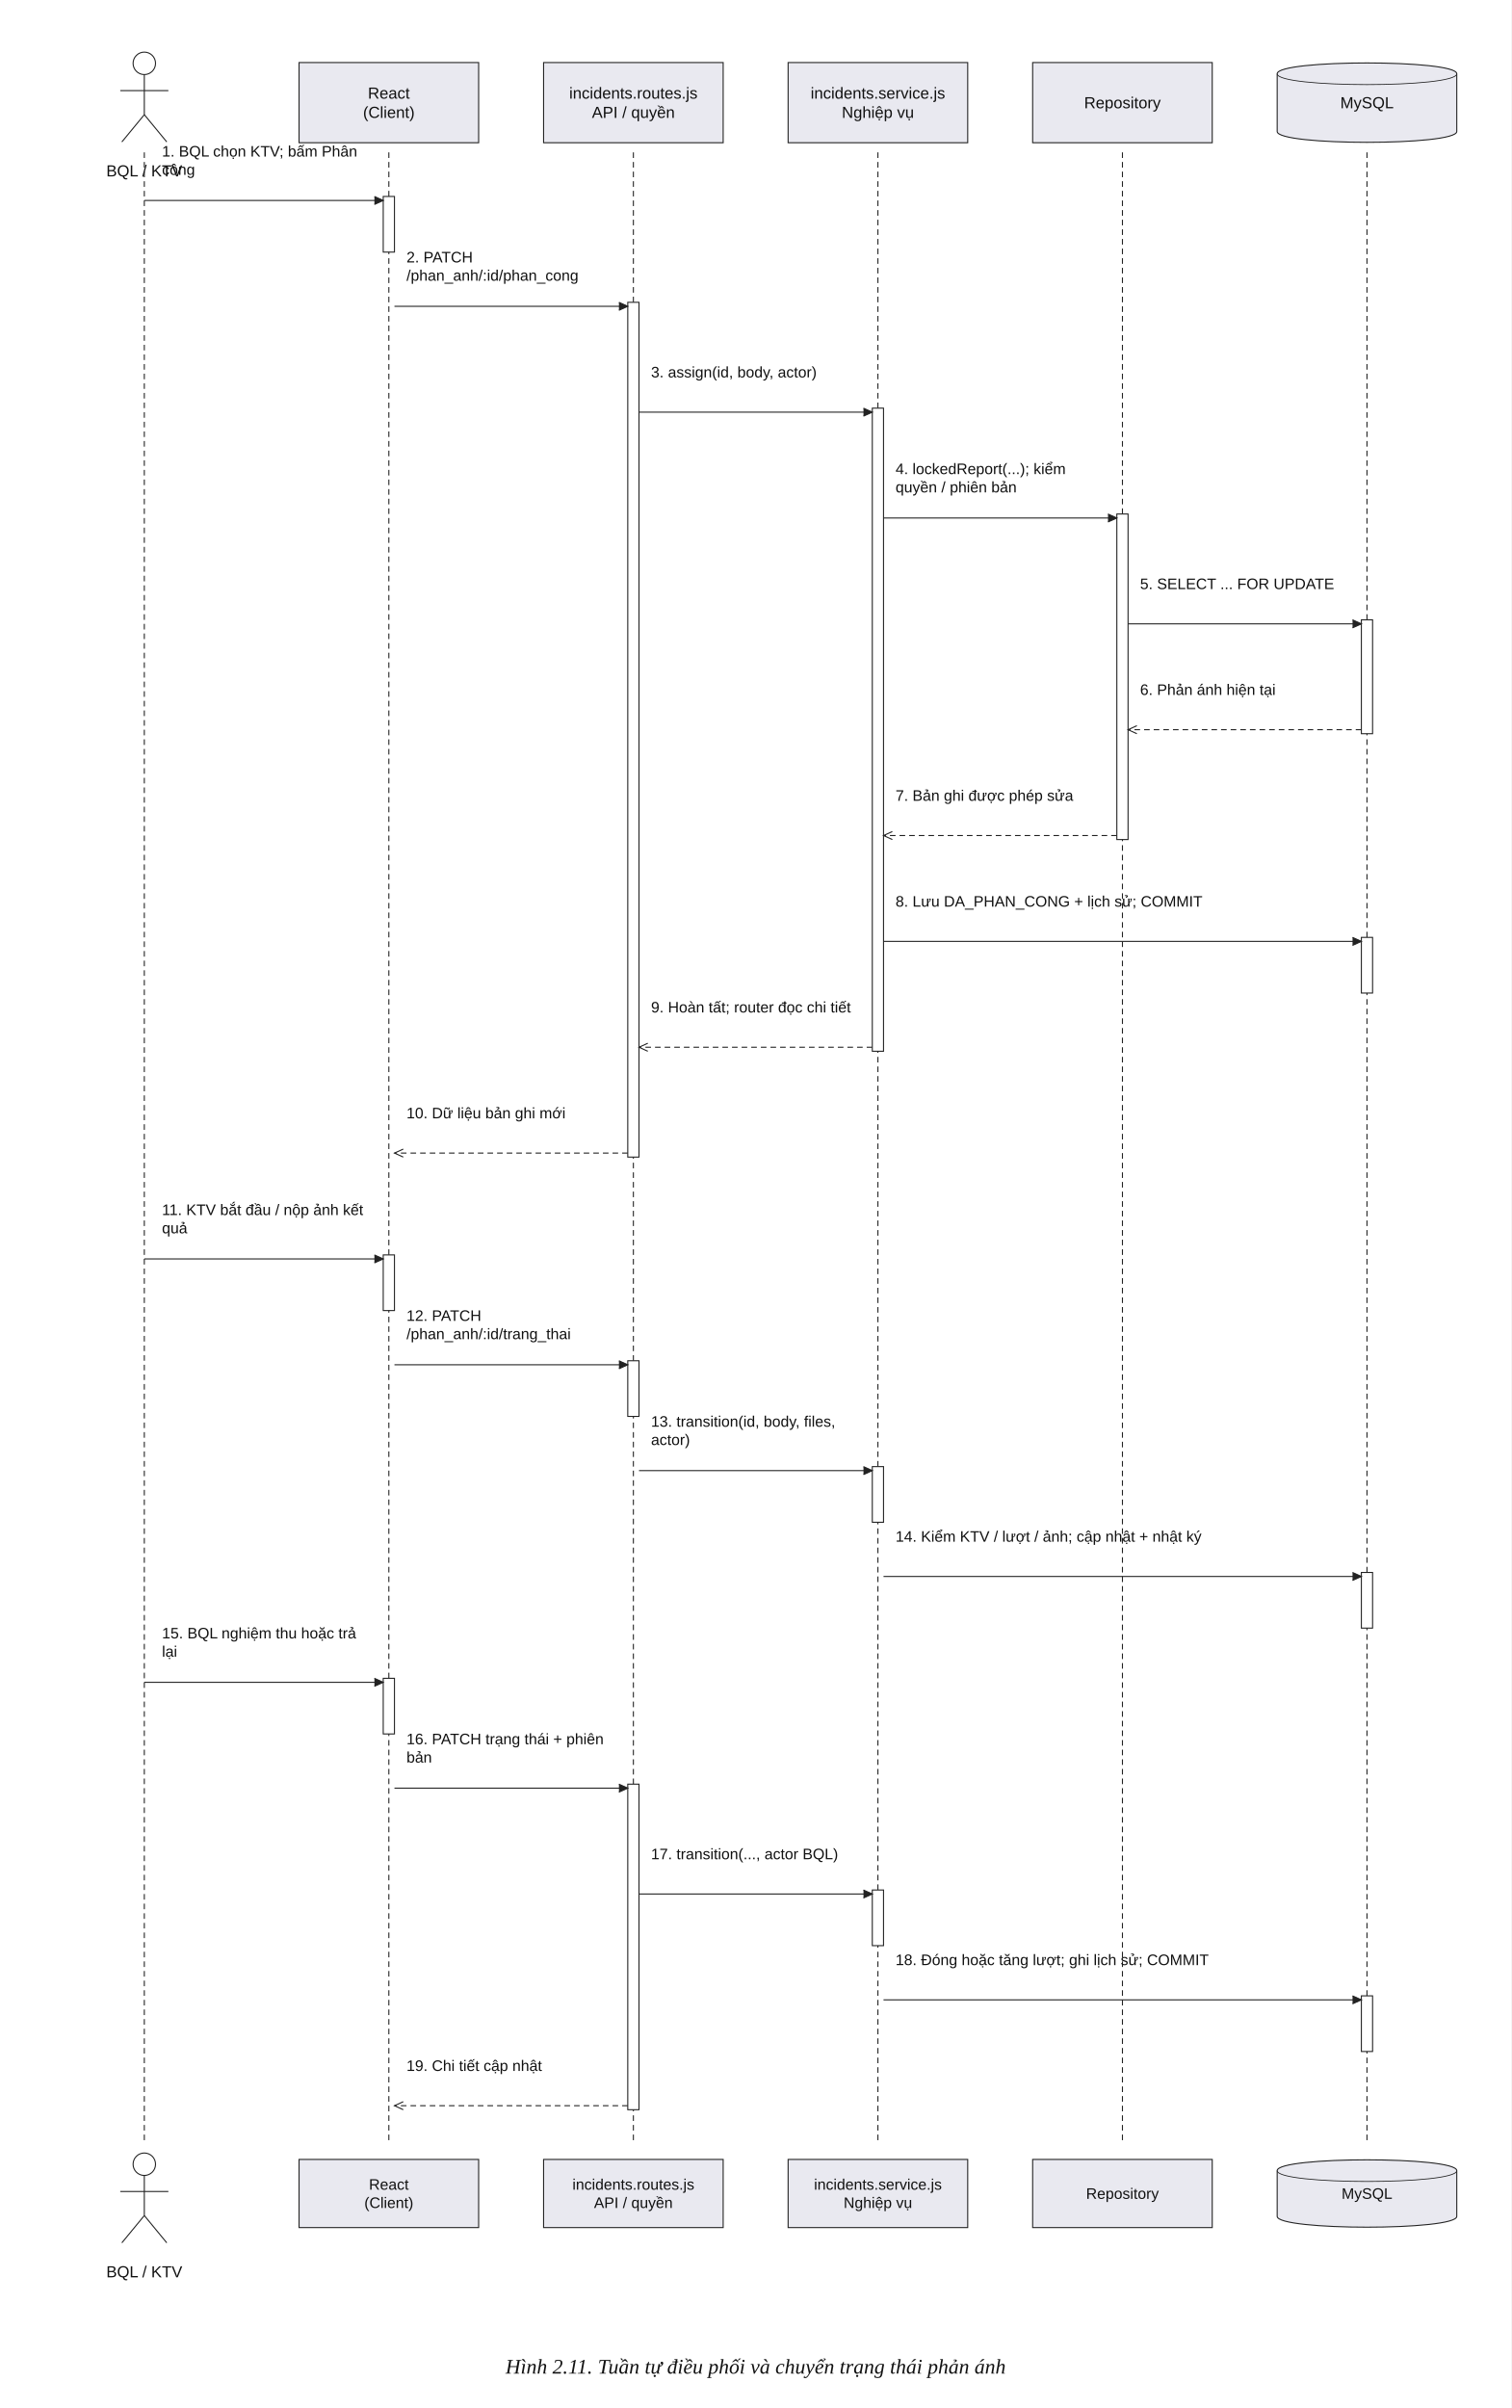
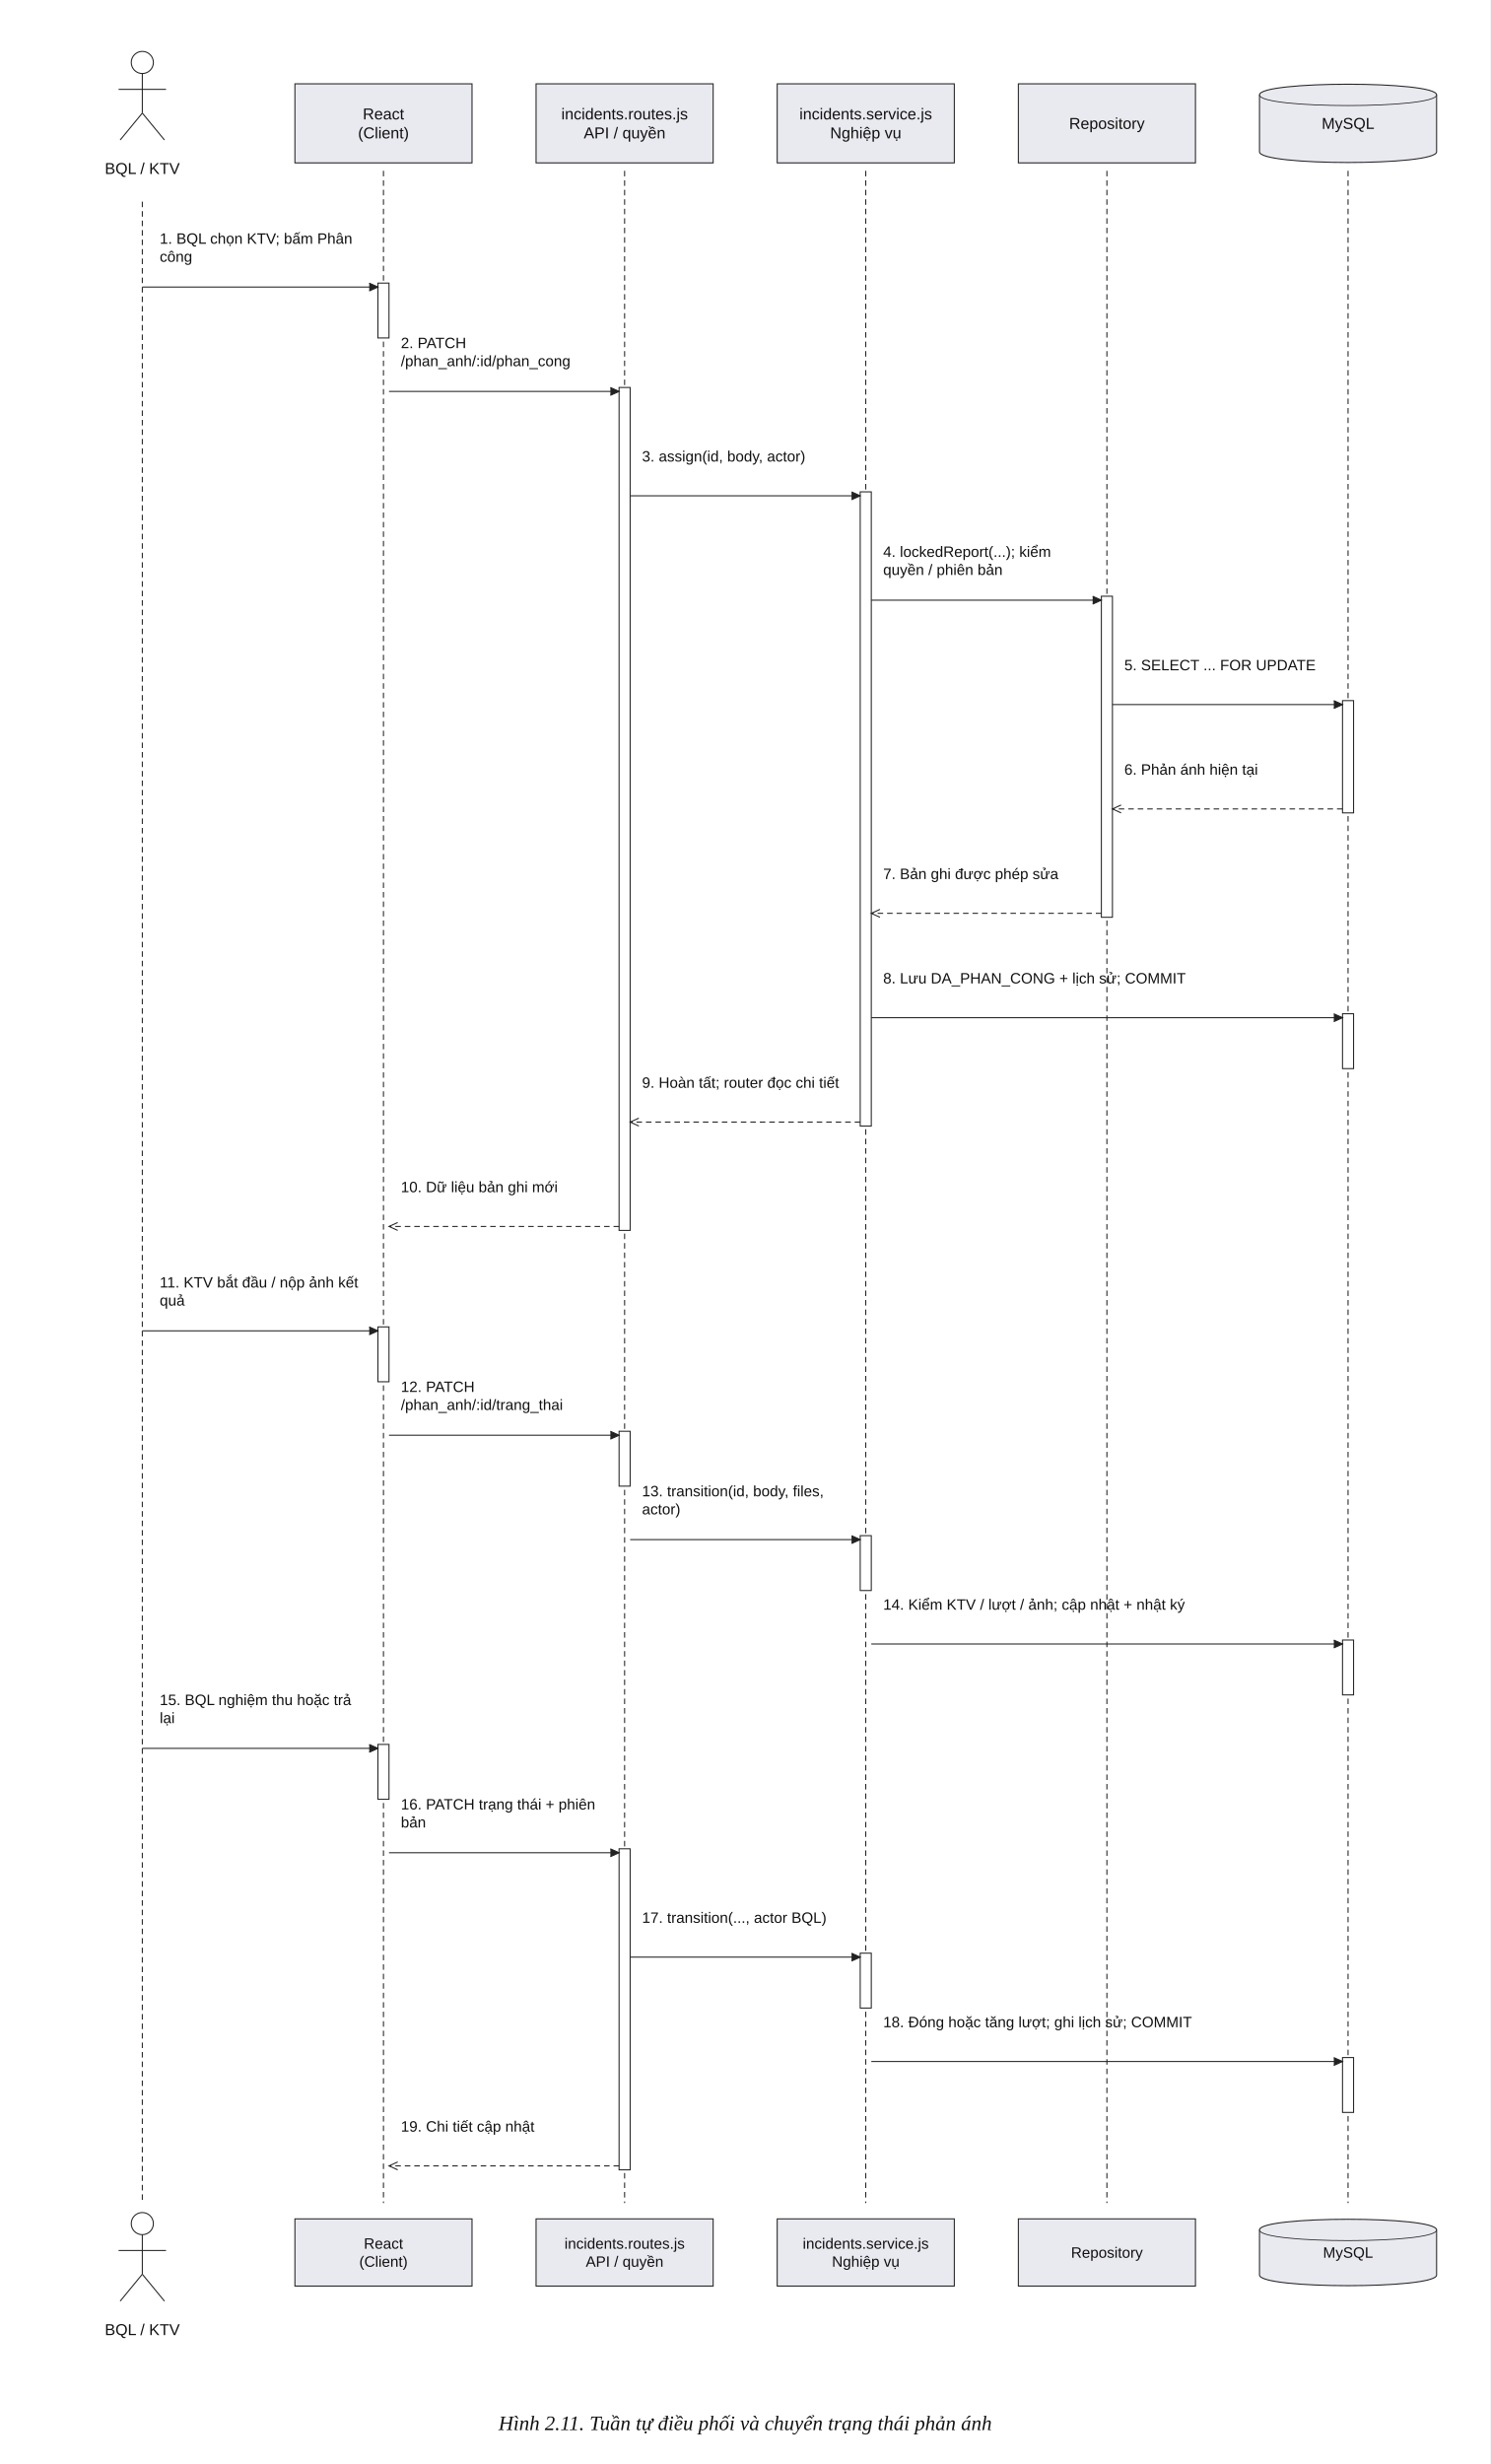
- <svg xmlns="http://www.w3.org/2000/svg" width="1885" height="3003" viewBox="0 0 1885 3003">
+ <svg xmlns="http://www.w3.org/2000/svg" width="1885" height="3116" viewBox="0 0 1885 3116">
  <rect width="100%" height="100%" fill="white" />
  <ellipse cx="180" cy="79" rx="14" ry="14" fill="#ffffff" stroke="#222222" stroke-width="1.3" />
  <polyline points="180,93 180,143" fill="none" stroke="#222222" stroke-width="1.3" />
  <polyline points="150,113 210,113" fill="none" stroke="#222222" stroke-width="1.3" />
  <polyline points="180,143 152,177" fill="none" stroke="#222222" stroke-width="1.3" />
  <polyline points="180,143 208,177" fill="none" stroke="#222222" stroke-width="1.3" />
  <rect x="105" y="181" width="150" height="64" rx="0" fill="none" stroke="none" stroke-width="1.3" />
  <text x="180" y="220" font-family="Arial, sans-serif" font-size="20" fill="#111111" text-anchor="middle">BQL / KTV</text>
-   <polyline points="180,190 180,2673" fill="none" stroke="#222222" stroke-width="1.3" stroke-dasharray="7 5" />
-   <ellipse cx="180" cy="2699" rx="14" ry="14" fill="#ffffff" stroke="#222222" stroke-width="1.3" />
-   <polyline points="180,2713 180,2763" fill="none" stroke="#222222" stroke-width="1.3" />
-   <polyline points="150,2733 210,2733" fill="none" stroke="#222222" stroke-width="1.3" />
-   <polyline points="180,2763 152,2797" fill="none" stroke="#222222" stroke-width="1.3" />
-   <polyline points="180,2763 208,2797" fill="none" stroke="#222222" stroke-width="1.3" />
-   <rect x="105" y="2801" width="150" height="64" rx="0" fill="none" stroke="none" stroke-width="1.3" />
-   <text x="180" y="2840" font-family="Arial, sans-serif" font-size="20" fill="#111111" text-anchor="middle">BQL / KTV</text>
-   <rect x="373" y="78" width="224" height="100" rx="0" fill="#e9e9f0" stroke="#222222" stroke-width="1.3" />
-   <text x="485" y="123" font-family="Arial, sans-serif" font-size="20" fill="#111111" text-anchor="middle">React</text>
-   <text x="485" y="147" font-family="Arial, sans-serif" font-size="20" fill="#111111" text-anchor="middle">(Client)</text>
-   <polyline points="485,190 485,2673" fill="none" stroke="#222222" stroke-width="1.3" stroke-dasharray="7 5" />
-   <rect x="373" y="2693" width="224" height="85" rx="0" fill="#e9e9f0" stroke="#222222" stroke-width="1.3" />
-   <text x="485" y="2730.75" font-family="Arial, sans-serif" font-size="19" fill="#111111" text-anchor="middle">React</text>
-   <text x="485" y="2753.55" font-family="Arial, sans-serif" font-size="19" fill="#111111" text-anchor="middle">(Client)</text>
-   <rect x="678" y="78" width="224" height="100" rx="0" fill="#e9e9f0" stroke="#222222" stroke-width="1.3" />
-   <text x="790" y="123" font-family="Arial, sans-serif" font-size="20" fill="#111111" text-anchor="middle">incidents.routes.js</text>
-   <text x="790" y="147" font-family="Arial, sans-serif" font-size="20" fill="#111111" text-anchor="middle">API / quyền</text>
-   <polyline points="790,190 790,2673" fill="none" stroke="#222222" stroke-width="1.3" stroke-dasharray="7 5" />
-   <rect x="678" y="2693" width="224" height="85" rx="0" fill="#e9e9f0" stroke="#222222" stroke-width="1.3" />
-   <text x="790" y="2730.75" font-family="Arial, sans-serif" font-size="19" fill="#111111" text-anchor="middle">incidents.routes.js</text>
-   <text x="790" y="2753.55" font-family="Arial, sans-serif" font-size="19" fill="#111111" text-anchor="middle">API / quyền</text>
-   <rect x="983" y="78" width="224" height="100" rx="0" fill="#e9e9f0" stroke="#222222" stroke-width="1.3" />
-   <text x="1095" y="123" font-family="Arial, sans-serif" font-size="20" fill="#111111" text-anchor="middle">incidents.service.js</text>
-   <text x="1095" y="147" font-family="Arial, sans-serif" font-size="20" fill="#111111" text-anchor="middle">Nghiệp vụ</text>
-   <polyline points="1095,190 1095,2673" fill="none" stroke="#222222" stroke-width="1.3" stroke-dasharray="7 5" />
-   <rect x="983" y="2693" width="224" height="85" rx="0" fill="#e9e9f0" stroke="#222222" stroke-width="1.3" />
-   <text x="1095" y="2730.75" font-family="Arial, sans-serif" font-size="19" fill="#111111" text-anchor="middle">incidents.service.js</text>
-   <text x="1095" y="2753.55" font-family="Arial, sans-serif" font-size="19" fill="#111111" text-anchor="middle">Nghiệp vụ</text>
-   <rect x="1288" y="78" width="224" height="100" rx="0" fill="#e9e9f0" stroke="#222222" stroke-width="1.3" />
-   <text x="1400" y="135" font-family="Arial, sans-serif" font-size="20" fill="#111111" text-anchor="middle">Repository</text>
-   <polyline points="1400,190 1400,2673" fill="none" stroke="#222222" stroke-width="1.3" stroke-dasharray="7 5" />
-   <rect x="1288" y="2693" width="224" height="85" rx="0" fill="#e9e9f0" stroke="#222222" stroke-width="1.3" />
-   <text x="1400" y="2742.15" font-family="Arial, sans-serif" font-size="19" fill="#111111" text-anchor="middle">Repository</text>
-   <path d="M1593,92 C1593,74 1817,74 1817,92 L1817,164 C1817,182 1593,182 1593,164 Z" fill="#e9e9f0" stroke="#222222" stroke-width="1.3" />
-   <path d="M1593,92 C1593,110 1817,110 1817,92" fill="none" stroke="#222222" />
-   <text x="1705" y="135" font-family="Arial, sans-serif" font-size="20" fill="#111111" text-anchor="middle">MySQL</text>
-   <polyline points="1705,190 1705,2673" fill="none" stroke="#222222" stroke-width="1.3" stroke-dasharray="7 5" />
-   <path d="M1593,2707 C1593,2689 1817,2689 1817,2707 L1817,2764 C1817,2782 1593,2782 1593,2764 Z" fill="#e9e9f0" stroke="#222222" stroke-width="1.3" />
-   <path d="M1593,2707 C1593,2725 1817,2725 1817,2707" fill="none" stroke="#222222" />
-   <text x="1705" y="2742.15" font-family="Arial, sans-serif" font-size="19" fill="#111111" text-anchor="middle">MySQL</text>
-   <rect x="1698" y="773" width="14" height="142" rx="0" fill="#ffffff" stroke="#222222" stroke-width="1.3" />
-   <rect x="1393" y="641" width="14" height="406" rx="0" fill="#ffffff" stroke="#222222" stroke-width="1.3" />
-   <rect x="1088" y="509" width="14" height="802" rx="0" fill="#ffffff" stroke="#222222" stroke-width="1.3" />
-   <rect x="783" y="377" width="14" height="1066" rx="0" fill="#ffffff" stroke="#222222" stroke-width="1.3" />
-   <rect x="783" y="2225" width="14" height="406" rx="0" fill="#ffffff" stroke="#222222" stroke-width="1.3" />
-   <rect x="478" y="245" width="14" height="69.4" rx="0" fill="#ffffff" stroke="#222222" stroke-width="1.3" />
-   <rect x="478" y="1565" width="14" height="69.4" rx="0" fill="#ffffff" stroke="#222222" stroke-width="1.3" />
-   <rect x="478" y="2093" width="14" height="69.4" rx="0" fill="#ffffff" stroke="#222222" stroke-width="1.3" />
-   <rect x="783" y="1697" width="14" height="69.4" rx="0" fill="#ffffff" stroke="#222222" stroke-width="1.3" />
-   <rect x="1088" y="1829" width="14" height="69.4" rx="0" fill="#ffffff" stroke="#222222" stroke-width="1.3" />
-   <rect x="1088" y="2357" width="14" height="69.4" rx="0" fill="#ffffff" stroke="#222222" stroke-width="1.3" />
-   <rect x="1698" y="1169" width="14" height="69.4" rx="0" fill="#ffffff" stroke="#222222" stroke-width="1.3" />
-   <rect x="1698" y="1961" width="14" height="69.4" rx="0" fill="#ffffff" stroke="#222222" stroke-width="1.3" />
-   <rect x="1698" y="2489" width="14" height="69.4" rx="0" fill="#ffffff" stroke="#222222" stroke-width="1.3" />
-   <polyline points="180,250 478,250" fill="none" stroke="#222222" stroke-width="1.3" />
-   <polyline points="467,255 478,250 467,245" fill="#222222" stroke="#222222" stroke-width="1.3" />
-   <rect x="194" y="156" width="277" height="88" rx="0" fill="none" stroke="none" stroke-width="1.3" />
-   <text x="202" y="195.25" font-family="Arial, sans-serif" font-size="19" fill="#111111" text-anchor="start">1. BQL chọn KTV; bấm Phân</text>
-   <text x="202" y="218.05" font-family="Arial, sans-serif" font-size="19" fill="#111111" text-anchor="start">công</text>
-   <polyline points="492,382 783,382" fill="none" stroke="#222222" stroke-width="1.3" />
-   <polyline points="772,387 783,382 772,377" fill="#222222" stroke="#222222" stroke-width="1.3" />
-   <rect x="499" y="288" width="277" height="88" rx="0" fill="none" stroke="none" stroke-width="1.3" />
-   <text x="507" y="327.25" font-family="Arial, sans-serif" font-size="19" fill="#111111" text-anchor="start">2. PATCH</text>
-   <text x="507" y="350.05" font-family="Arial, sans-serif" font-size="19" fill="#111111" text-anchor="start">/phan_anh/:id/phan_cong</text>
-   <polyline points="797,514 1088,514" fill="none" stroke="#222222" stroke-width="1.3" />
-   <polyline points="1077,519 1088,514 1077,509" fill="#222222" stroke="#222222" stroke-width="1.3" />
-   <rect x="804" y="420" width="277" height="88" rx="0" fill="none" stroke="none" stroke-width="1.3" />
-   <text x="812" y="470.65" font-family="Arial, sans-serif" font-size="19" fill="#111111" text-anchor="start">3. assign(id, body, actor)</text>
-   <polyline points="1102,646 1393,646" fill="none" stroke="#222222" stroke-width="1.3" />
-   <polyline points="1382,651 1393,646 1382,641" fill="#222222" stroke="#222222" stroke-width="1.3" />
-   <rect x="1109" y="552" width="277" height="88" rx="0" fill="none" stroke="none" stroke-width="1.3" />
-   <text x="1117" y="591.25" font-family="Arial, sans-serif" font-size="19" fill="#111111" text-anchor="start">4. lockedReport(...); kiểm</text>
-   <text x="1117" y="614.05" font-family="Arial, sans-serif" font-size="19" fill="#111111" text-anchor="start">quyền / phiên bản</text>
-   <polyline points="1407,778 1698,778" fill="none" stroke="#222222" stroke-width="1.3" />
-   <polyline points="1687,783 1698,778 1687,773" fill="#222222" stroke="#222222" stroke-width="1.3" />
-   <rect x="1414" y="684" width="277" height="88" rx="0" fill="none" stroke="none" stroke-width="1.3" />
-   <text x="1422" y="734.65" font-family="Arial, sans-serif" font-size="19" fill="#111111" text-anchor="start">5. SELECT ... FOR UPDATE</text>
-   <polyline points="1698,910 1407,910" fill="none" stroke="#222222" stroke-width="1.3" stroke-dasharray="7 5" />
-   <polyline points="1418,905 1407,910 1418,915" fill="none" stroke="#222222" stroke-width="1.3" />
-   <rect x="1414" y="816" width="277" height="88" rx="0" fill="none" stroke="none" stroke-width="1.3" />
-   <text x="1422" y="866.65" font-family="Arial, sans-serif" font-size="19" fill="#111111" text-anchor="start">6. Phản ánh hiện tại</text>
-   <polyline points="1393,1042 1102,1042" fill="none" stroke="#222222" stroke-width="1.3" stroke-dasharray="7 5" />
-   <polyline points="1113,1037 1102,1042 1113,1047" fill="none" stroke="#222222" stroke-width="1.3" />
-   <rect x="1109" y="948" width="277" height="88" rx="0" fill="none" stroke="none" stroke-width="1.3" />
-   <text x="1117" y="998.65" font-family="Arial, sans-serif" font-size="19" fill="#111111" text-anchor="start">7. Bản ghi được phép sửa</text>
-   <polyline points="1102,1174 1698,1174" fill="none" stroke="#222222" stroke-width="1.3" />
-   <polyline points="1687,1179 1698,1174 1687,1169" fill="#222222" stroke="#222222" stroke-width="1.3" />
-   <rect x="1109" y="1080" width="582" height="88" rx="0" fill="none" stroke="none" stroke-width="1.3" />
-   <text x="1117" y="1130.65" font-family="Arial, sans-serif" font-size="19" fill="#111111" text-anchor="start">8. Lưu DA_PHAN_CONG + lịch sử; COMMIT</text>
-   <polyline points="1088,1306 797,1306" fill="none" stroke="#222222" stroke-width="1.3" stroke-dasharray="7 5" />
-   <polyline points="808,1301 797,1306 808,1311" fill="none" stroke="#222222" stroke-width="1.3" />
-   <rect x="804" y="1212" width="277" height="88" rx="0" fill="none" stroke="none" stroke-width="1.3" />
-   <text x="812" y="1262.65" font-family="Arial, sans-serif" font-size="19" fill="#111111" text-anchor="start">9. Hoàn tất; router đọc chi tiết</text>
-   <polyline points="783,1438 492,1438" fill="none" stroke="#222222" stroke-width="1.3" stroke-dasharray="7 5" />
-   <polyline points="503,1433 492,1438 503,1443" fill="none" stroke="#222222" stroke-width="1.3" />
-   <rect x="499" y="1344" width="277" height="88" rx="0" fill="none" stroke="none" stroke-width="1.3" />
-   <text x="507" y="1394.65" font-family="Arial, sans-serif" font-size="19" fill="#111111" text-anchor="start">10. Dữ liệu bản ghi mới</text>
-   <polyline points="180,1570 478,1570" fill="none" stroke="#222222" stroke-width="1.3" />
-   <polyline points="467,1575 478,1570 467,1565" fill="#222222" stroke="#222222" stroke-width="1.3" />
-   <rect x="194" y="1476" width="277" height="88" rx="0" fill="none" stroke="none" stroke-width="1.3" />
-   <text x="202" y="1515.25" font-family="Arial, sans-serif" font-size="19" fill="#111111" text-anchor="start">11. KTV bắt đầu / nộp ảnh kết</text>
-   <text x="202" y="1538.05" font-family="Arial, sans-serif" font-size="19" fill="#111111" text-anchor="start">quả</text>
-   <polyline points="492,1702 783,1702" fill="none" stroke="#222222" stroke-width="1.3" />
-   <polyline points="772,1707 783,1702 772,1697" fill="#222222" stroke="#222222" stroke-width="1.3" />
-   <rect x="499" y="1608" width="277" height="88" rx="0" fill="none" stroke="none" stroke-width="1.3" />
-   <text x="507" y="1647.25" font-family="Arial, sans-serif" font-size="19" fill="#111111" text-anchor="start">12. PATCH</text>
-   <text x="507" y="1670.05" font-family="Arial, sans-serif" font-size="19" fill="#111111" text-anchor="start">/phan_anh/:id/trang_thai</text>
-   <polyline points="797,1834 1088,1834" fill="none" stroke="#222222" stroke-width="1.3" />
-   <polyline points="1077,1839 1088,1834 1077,1829" fill="#222222" stroke="#222222" stroke-width="1.3" />
-   <rect x="804" y="1740" width="277" height="88" rx="0" fill="none" stroke="none" stroke-width="1.3" />
-   <text x="812" y="1779.25" font-family="Arial, sans-serif" font-size="19" fill="#111111" text-anchor="start">13. transition(id, body, files,</text>
-   <text x="812" y="1802.05" font-family="Arial, sans-serif" font-size="19" fill="#111111" text-anchor="start">actor)</text>
-   <polyline points="1102,1966 1698,1966" fill="none" stroke="#222222" stroke-width="1.3" />
-   <polyline points="1687,1971 1698,1966 1687,1961" fill="#222222" stroke="#222222" stroke-width="1.3" />
-   <rect x="1109" y="1872" width="582" height="88" rx="0" fill="none" stroke="none" stroke-width="1.3" />
-   <text x="1117" y="1922.65" font-family="Arial, sans-serif" font-size="19" fill="#111111" text-anchor="start">14. Kiểm KTV / lượt / ảnh; cập nhật + nhật ký</text>
-   <polyline points="180,2098 478,2098" fill="none" stroke="#222222" stroke-width="1.3" />
-   <polyline points="467,2103 478,2098 467,2093" fill="#222222" stroke="#222222" stroke-width="1.3" />
-   <rect x="194" y="2004" width="277" height="88" rx="0" fill="none" stroke="none" stroke-width="1.3" />
-   <text x="202" y="2043.25" font-family="Arial, sans-serif" font-size="19" fill="#111111" text-anchor="start">15. BQL nghiệm thu hoặc trả</text>
-   <text x="202" y="2066.05" font-family="Arial, sans-serif" font-size="19" fill="#111111" text-anchor="start">lại</text>
-   <polyline points="492,2230 783,2230" fill="none" stroke="#222222" stroke-width="1.3" />
-   <polyline points="772,2235 783,2230 772,2225" fill="#222222" stroke="#222222" stroke-width="1.3" />
-   <rect x="499" y="2136" width="277" height="88" rx="0" fill="none" stroke="none" stroke-width="1.3" />
-   <text x="507" y="2175.25" font-family="Arial, sans-serif" font-size="19" fill="#111111" text-anchor="start">16. PATCH trạng thái + phiên</text>
-   <text x="507" y="2198.05" font-family="Arial, sans-serif" font-size="19" fill="#111111" text-anchor="start">bản</text>
-   <polyline points="797,2362 1088,2362" fill="none" stroke="#222222" stroke-width="1.3" />
-   <polyline points="1077,2367 1088,2362 1077,2357" fill="#222222" stroke="#222222" stroke-width="1.3" />
-   <rect x="804" y="2268" width="277" height="88" rx="0" fill="none" stroke="none" stroke-width="1.3" />
-   <text x="812" y="2318.65" font-family="Arial, sans-serif" font-size="19" fill="#111111" text-anchor="start">17. transition(..., actor BQL)</text>
-   <polyline points="1102,2494 1698,2494" fill="none" stroke="#222222" stroke-width="1.3" />
-   <polyline points="1687,2499 1698,2494 1687,2489" fill="#222222" stroke="#222222" stroke-width="1.3" />
-   <rect x="1109" y="2400" width="582" height="88" rx="0" fill="none" stroke="none" stroke-width="1.3" />
-   <text x="1117" y="2450.65" font-family="Arial, sans-serif" font-size="19" fill="#111111" text-anchor="start">18. Đóng hoặc tăng lượt; ghi lịch sử; COMMIT</text>
-   <polyline points="783,2626 492,2626" fill="none" stroke="#222222" stroke-width="1.3" stroke-dasharray="7 5" />
-   <polyline points="503,2621 492,2626 503,2631" fill="none" stroke="#222222" stroke-width="1.3" />
-   <rect x="499" y="2532" width="277" height="88" rx="0" fill="none" stroke="none" stroke-width="1.3" />
-   <text x="507" y="2582.65" font-family="Arial, sans-serif" font-size="19" fill="#111111" text-anchor="start">19. Chi tiết cập nhật</text>
-   <rect x="25" y="2926" width="1835" height="50" rx="0" fill="none" stroke="none" stroke-width="1.3" />
-   <text x="942.5" y="2960.1" font-family="Times New Roman, serif" font-size="26" fill="#111111" text-anchor="middle" font-style="italic">Hình 2.11. Tuần tự điều phối và chuyển trạng thái phản ánh</text>
+   <polyline points="180,255 180,2786" fill="none" stroke="#222222" stroke-width="1.3" stroke-dasharray="7 5" />
+   <ellipse cx="180" cy="2812" rx="14" ry="14" fill="#ffffff" stroke="#222222" stroke-width="1.3" />
+   <polyline points="180,2826 180,2876" fill="none" stroke="#222222" stroke-width="1.3" />
+   <polyline points="150,2846 210,2846" fill="none" stroke="#222222" stroke-width="1.3" />
+   <polyline points="180,2876 152,2910" fill="none" stroke="#222222" stroke-width="1.3" />
+   <polyline points="180,2876 208,2910" fill="none" stroke="#222222" stroke-width="1.3" />
+   <rect x="105" y="2914" width="150" height="64" rx="0" fill="none" stroke="none" stroke-width="1.3" />
+   <text x="180" y="2953" font-family="Arial, sans-serif" font-size="20" fill="#111111" text-anchor="middle">BQL / KTV</text>
+   <rect x="373" y="106" width="224" height="100" rx="0" fill="#e9e9f0" stroke="#222222" stroke-width="1.3" />
+   <text x="485" y="151" font-family="Arial, sans-serif" font-size="20" fill="#111111" text-anchor="middle">React</text>
+   <text x="485" y="175" font-family="Arial, sans-serif" font-size="20" fill="#111111" text-anchor="middle">(Client)</text>
+   <polyline points="485,216 485,2786" fill="none" stroke="#222222" stroke-width="1.3" stroke-dasharray="7 5" />
+   <rect x="373" y="2806" width="224" height="85" rx="0" fill="#e9e9f0" stroke="#222222" stroke-width="1.3" />
+   <text x="485" y="2843.75" font-family="Arial, sans-serif" font-size="19" fill="#111111" text-anchor="middle">React</text>
+   <text x="485" y="2866.55" font-family="Arial, sans-serif" font-size="19" fill="#111111" text-anchor="middle">(Client)</text>
+   <rect x="678" y="106" width="224" height="100" rx="0" fill="#e9e9f0" stroke="#222222" stroke-width="1.3" />
+   <text x="790" y="151" font-family="Arial, sans-serif" font-size="20" fill="#111111" text-anchor="middle">incidents.routes.js</text>
+   <text x="790" y="175" font-family="Arial, sans-serif" font-size="20" fill="#111111" text-anchor="middle">API / quyền</text>
+   <polyline points="790,216 790,2786" fill="none" stroke="#222222" stroke-width="1.3" stroke-dasharray="7 5" />
+   <rect x="678" y="2806" width="224" height="85" rx="0" fill="#e9e9f0" stroke="#222222" stroke-width="1.3" />
+   <text x="790" y="2843.75" font-family="Arial, sans-serif" font-size="19" fill="#111111" text-anchor="middle">incidents.routes.js</text>
+   <text x="790" y="2866.55" font-family="Arial, sans-serif" font-size="19" fill="#111111" text-anchor="middle">API / quyền</text>
+   <rect x="983" y="106" width="224" height="100" rx="0" fill="#e9e9f0" stroke="#222222" stroke-width="1.3" />
+   <text x="1095" y="151" font-family="Arial, sans-serif" font-size="20" fill="#111111" text-anchor="middle">incidents.service.js</text>
+   <text x="1095" y="175" font-family="Arial, sans-serif" font-size="20" fill="#111111" text-anchor="middle">Nghiệp vụ</text>
+   <polyline points="1095,216 1095,2786" fill="none" stroke="#222222" stroke-width="1.3" stroke-dasharray="7 5" />
+   <rect x="983" y="2806" width="224" height="85" rx="0" fill="#e9e9f0" stroke="#222222" stroke-width="1.3" />
+   <text x="1095" y="2843.75" font-family="Arial, sans-serif" font-size="19" fill="#111111" text-anchor="middle">incidents.service.js</text>
+   <text x="1095" y="2866.55" font-family="Arial, sans-serif" font-size="19" fill="#111111" text-anchor="middle">Nghiệp vụ</text>
+   <rect x="1288" y="106" width="224" height="100" rx="0" fill="#e9e9f0" stroke="#222222" stroke-width="1.3" />
+   <text x="1400" y="163" font-family="Arial, sans-serif" font-size="20" fill="#111111" text-anchor="middle">Repository</text>
+   <polyline points="1400,216 1400,2786" fill="none" stroke="#222222" stroke-width="1.3" stroke-dasharray="7 5" />
+   <rect x="1288" y="2806" width="224" height="85" rx="0" fill="#e9e9f0" stroke="#222222" stroke-width="1.3" />
+   <text x="1400" y="2855.15" font-family="Arial, sans-serif" font-size="19" fill="#111111" text-anchor="middle">Repository</text>
+   <path d="M1593,120 C1593,102 1817,102 1817,120 L1817,192 C1817,210 1593,210 1593,192 Z" fill="#e9e9f0" stroke="#222222" stroke-width="1.3" />
+   <path d="M1593,120 C1593,138 1817,138 1817,120" fill="none" stroke="#222222" />
+   <text x="1705" y="163" font-family="Arial, sans-serif" font-size="20" fill="#111111" text-anchor="middle">MySQL</text>
+   <polyline points="1705,216 1705,2786" fill="none" stroke="#222222" stroke-width="1.3" stroke-dasharray="7 5" />
+   <path d="M1593,2820 C1593,2802 1817,2802 1817,2820 L1817,2877 C1817,2895 1593,2895 1593,2877 Z" fill="#e9e9f0" stroke="#222222" stroke-width="1.3" />
+   <path d="M1593,2820 C1593,2838 1817,2838 1817,2820" fill="none" stroke="#222222" />
+   <text x="1705" y="2855.15" font-family="Arial, sans-serif" font-size="19" fill="#111111" text-anchor="middle">MySQL</text>
+   <rect x="1698" y="886" width="14" height="142" rx="0" fill="#ffffff" stroke="#222222" stroke-width="1.3" />
+   <rect x="1393" y="754" width="14" height="406" rx="0" fill="#ffffff" stroke="#222222" stroke-width="1.3" />
+   <rect x="1088" y="622" width="14" height="802" rx="0" fill="#ffffff" stroke="#222222" stroke-width="1.3" />
+   <rect x="783" y="490" width="14" height="1066" rx="0" fill="#ffffff" stroke="#222222" stroke-width="1.3" />
+   <rect x="783" y="2338" width="14" height="406" rx="0" fill="#ffffff" stroke="#222222" stroke-width="1.3" />
+   <rect x="478" y="358" width="14" height="69.4" rx="0" fill="#ffffff" stroke="#222222" stroke-width="1.3" />
+   <rect x="478" y="1678" width="14" height="69.4" rx="0" fill="#ffffff" stroke="#222222" stroke-width="1.3" />
+   <rect x="478" y="2206" width="14" height="69.4" rx="0" fill="#ffffff" stroke="#222222" stroke-width="1.3" />
+   <rect x="783" y="1810" width="14" height="69.4" rx="0" fill="#ffffff" stroke="#222222" stroke-width="1.3" />
+   <rect x="1088" y="1942" width="14" height="69.4" rx="0" fill="#ffffff" stroke="#222222" stroke-width="1.3" />
+   <rect x="1088" y="2470" width="14" height="69.4" rx="0" fill="#ffffff" stroke="#222222" stroke-width="1.3" />
+   <rect x="1698" y="1282" width="14" height="69.4" rx="0" fill="#ffffff" stroke="#222222" stroke-width="1.3" />
+   <rect x="1698" y="2074" width="14" height="69.4" rx="0" fill="#ffffff" stroke="#222222" stroke-width="1.3" />
+   <rect x="1698" y="2602" width="14" height="69.4" rx="0" fill="#ffffff" stroke="#222222" stroke-width="1.3" />
+   <polyline points="180,363 478,363" fill="none" stroke="#222222" stroke-width="1.3" />
+   <polyline points="467,368 478,363 467,358" fill="#222222" stroke="#222222" stroke-width="1.3" />
+   <rect x="194" y="269" width="277" height="88" rx="0" fill="none" stroke="none" stroke-width="1.3" />
+   <text x="202" y="308.25" font-family="Arial, sans-serif" font-size="19" fill="#111111" text-anchor="start">1. BQL chọn KTV; bấm Phân</text>
+   <text x="202" y="331.05" font-family="Arial, sans-serif" font-size="19" fill="#111111" text-anchor="start">công</text>
+   <polyline points="492,495 783,495" fill="none" stroke="#222222" stroke-width="1.3" />
+   <polyline points="772,500 783,495 772,490" fill="#222222" stroke="#222222" stroke-width="1.3" />
+   <rect x="499" y="401" width="277" height="88" rx="0" fill="none" stroke="none" stroke-width="1.3" />
+   <text x="507" y="440.25" font-family="Arial, sans-serif" font-size="19" fill="#111111" text-anchor="start">2. PATCH</text>
+   <text x="507" y="463.05" font-family="Arial, sans-serif" font-size="19" fill="#111111" text-anchor="start">/phan_anh/:id/phan_cong</text>
+   <polyline points="797,627 1088,627" fill="none" stroke="#222222" stroke-width="1.3" />
+   <polyline points="1077,632 1088,627 1077,622" fill="#222222" stroke="#222222" stroke-width="1.3" />
+   <rect x="804" y="533" width="277" height="88" rx="0" fill="none" stroke="none" stroke-width="1.3" />
+   <text x="812" y="583.65" font-family="Arial, sans-serif" font-size="19" fill="#111111" text-anchor="start">3. assign(id, body, actor)</text>
+   <polyline points="1102,759 1393,759" fill="none" stroke="#222222" stroke-width="1.3" />
+   <polyline points="1382,764 1393,759 1382,754" fill="#222222" stroke="#222222" stroke-width="1.3" />
+   <rect x="1109" y="665" width="277" height="88" rx="0" fill="none" stroke="none" stroke-width="1.3" />
+   <text x="1117" y="704.25" font-family="Arial, sans-serif" font-size="19" fill="#111111" text-anchor="start">4. lockedReport(...); kiểm</text>
+   <text x="1117" y="727.05" font-family="Arial, sans-serif" font-size="19" fill="#111111" text-anchor="start">quyền / phiên bản</text>
+   <polyline points="1407,891 1698,891" fill="none" stroke="#222222" stroke-width="1.3" />
+   <polyline points="1687,896 1698,891 1687,886" fill="#222222" stroke="#222222" stroke-width="1.3" />
+   <rect x="1414" y="797" width="277" height="88" rx="0" fill="none" stroke="none" stroke-width="1.3" />
+   <text x="1422" y="847.65" font-family="Arial, sans-serif" font-size="19" fill="#111111" text-anchor="start">5. SELECT ... FOR UPDATE</text>
+   <polyline points="1698,1023 1407,1023" fill="none" stroke="#222222" stroke-width="1.3" stroke-dasharray="7 5" />
+   <polyline points="1418,1018 1407,1023 1418,1028" fill="none" stroke="#222222" stroke-width="1.3" />
+   <rect x="1414" y="929" width="277" height="88" rx="0" fill="none" stroke="none" stroke-width="1.3" />
+   <text x="1422" y="979.65" font-family="Arial, sans-serif" font-size="19" fill="#111111" text-anchor="start">6. Phản ánh hiện tại</text>
+   <polyline points="1393,1155 1102,1155" fill="none" stroke="#222222" stroke-width="1.3" stroke-dasharray="7 5" />
+   <polyline points="1113,1150 1102,1155 1113,1160" fill="none" stroke="#222222" stroke-width="1.3" />
+   <rect x="1109" y="1061" width="277" height="88" rx="0" fill="none" stroke="none" stroke-width="1.3" />
+   <text x="1117" y="1111.65" font-family="Arial, sans-serif" font-size="19" fill="#111111" text-anchor="start">7. Bản ghi được phép sửa</text>
+   <polyline points="1102,1287 1698,1287" fill="none" stroke="#222222" stroke-width="1.3" />
+   <polyline points="1687,1292 1698,1287 1687,1282" fill="#222222" stroke="#222222" stroke-width="1.3" />
+   <rect x="1109" y="1193" width="582" height="88" rx="0" fill="none" stroke="none" stroke-width="1.3" />
+   <text x="1117" y="1243.65" font-family="Arial, sans-serif" font-size="19" fill="#111111" text-anchor="start">8. Lưu DA_PHAN_CONG + lịch sử; COMMIT</text>
+   <polyline points="1088,1419 797,1419" fill="none" stroke="#222222" stroke-width="1.3" stroke-dasharray="7 5" />
+   <polyline points="808,1414 797,1419 808,1424" fill="none" stroke="#222222" stroke-width="1.3" />
+   <rect x="804" y="1325" width="277" height="88" rx="0" fill="none" stroke="none" stroke-width="1.3" />
+   <text x="812" y="1375.65" font-family="Arial, sans-serif" font-size="19" fill="#111111" text-anchor="start">9. Hoàn tất; router đọc chi tiết</text>
+   <polyline points="783,1551 492,1551" fill="none" stroke="#222222" stroke-width="1.3" stroke-dasharray="7 5" />
+   <polyline points="503,1546 492,1551 503,1556" fill="none" stroke="#222222" stroke-width="1.3" />
+   <rect x="499" y="1457" width="277" height="88" rx="0" fill="none" stroke="none" stroke-width="1.3" />
+   <text x="507" y="1507.65" font-family="Arial, sans-serif" font-size="19" fill="#111111" text-anchor="start">10. Dữ liệu bản ghi mới</text>
+   <polyline points="180,1683 478,1683" fill="none" stroke="#222222" stroke-width="1.3" />
+   <polyline points="467,1688 478,1683 467,1678" fill="#222222" stroke="#222222" stroke-width="1.3" />
+   <rect x="194" y="1589" width="277" height="88" rx="0" fill="none" stroke="none" stroke-width="1.3" />
+   <text x="202" y="1628.25" font-family="Arial, sans-serif" font-size="19" fill="#111111" text-anchor="start">11. KTV bắt đầu / nộp ảnh kết</text>
+   <text x="202" y="1651.05" font-family="Arial, sans-serif" font-size="19" fill="#111111" text-anchor="start">quả</text>
+   <polyline points="492,1815 783,1815" fill="none" stroke="#222222" stroke-width="1.3" />
+   <polyline points="772,1820 783,1815 772,1810" fill="#222222" stroke="#222222" stroke-width="1.3" />
+   <rect x="499" y="1721" width="277" height="88" rx="0" fill="none" stroke="none" stroke-width="1.3" />
+   <text x="507" y="1760.25" font-family="Arial, sans-serif" font-size="19" fill="#111111" text-anchor="start">12. PATCH</text>
+   <text x="507" y="1783.05" font-family="Arial, sans-serif" font-size="19" fill="#111111" text-anchor="start">/phan_anh/:id/trang_thai</text>
+   <polyline points="797,1947 1088,1947" fill="none" stroke="#222222" stroke-width="1.3" />
+   <polyline points="1077,1952 1088,1947 1077,1942" fill="#222222" stroke="#222222" stroke-width="1.3" />
+   <rect x="804" y="1853" width="277" height="88" rx="0" fill="none" stroke="none" stroke-width="1.3" />
+   <text x="812" y="1892.25" font-family="Arial, sans-serif" font-size="19" fill="#111111" text-anchor="start">13. transition(id, body, files,</text>
+   <text x="812" y="1915.05" font-family="Arial, sans-serif" font-size="19" fill="#111111" text-anchor="start">actor)</text>
+   <polyline points="1102,2079 1698,2079" fill="none" stroke="#222222" stroke-width="1.3" />
+   <polyline points="1687,2084 1698,2079 1687,2074" fill="#222222" stroke="#222222" stroke-width="1.3" />
+   <rect x="1109" y="1985" width="582" height="88" rx="0" fill="none" stroke="none" stroke-width="1.3" />
+   <text x="1117" y="2035.65" font-family="Arial, sans-serif" font-size="19" fill="#111111" text-anchor="start">14. Kiểm KTV / lượt / ảnh; cập nhật + nhật ký</text>
+   <polyline points="180,2211 478,2211" fill="none" stroke="#222222" stroke-width="1.3" />
+   <polyline points="467,2216 478,2211 467,2206" fill="#222222" stroke="#222222" stroke-width="1.3" />
+   <rect x="194" y="2117" width="277" height="88" rx="0" fill="none" stroke="none" stroke-width="1.3" />
+   <text x="202" y="2156.25" font-family="Arial, sans-serif" font-size="19" fill="#111111" text-anchor="start">15. BQL nghiệm thu hoặc trả</text>
+   <text x="202" y="2179.05" font-family="Arial, sans-serif" font-size="19" fill="#111111" text-anchor="start">lại</text>
+   <polyline points="492,2343 783,2343" fill="none" stroke="#222222" stroke-width="1.3" />
+   <polyline points="772,2348 783,2343 772,2338" fill="#222222" stroke="#222222" stroke-width="1.3" />
+   <rect x="499" y="2249" width="277" height="88" rx="0" fill="none" stroke="none" stroke-width="1.3" />
+   <text x="507" y="2288.25" font-family="Arial, sans-serif" font-size="19" fill="#111111" text-anchor="start">16. PATCH trạng thái + phiên</text>
+   <text x="507" y="2311.05" font-family="Arial, sans-serif" font-size="19" fill="#111111" text-anchor="start">bản</text>
+   <polyline points="797,2475 1088,2475" fill="none" stroke="#222222" stroke-width="1.3" />
+   <polyline points="1077,2480 1088,2475 1077,2470" fill="#222222" stroke="#222222" stroke-width="1.3" />
+   <rect x="804" y="2381" width="277" height="88" rx="0" fill="none" stroke="none" stroke-width="1.3" />
+   <text x="812" y="2431.65" font-family="Arial, sans-serif" font-size="19" fill="#111111" text-anchor="start">17. transition(..., actor BQL)</text>
+   <polyline points="1102,2607 1698,2607" fill="none" stroke="#222222" stroke-width="1.3" />
+   <polyline points="1687,2612 1698,2607 1687,2602" fill="#222222" stroke="#222222" stroke-width="1.3" />
+   <rect x="1109" y="2513" width="582" height="88" rx="0" fill="none" stroke="none" stroke-width="1.3" />
+   <text x="1117" y="2563.65" font-family="Arial, sans-serif" font-size="19" fill="#111111" text-anchor="start">18. Đóng hoặc tăng lượt; ghi lịch sử; COMMIT</text>
+   <polyline points="783,2739 492,2739" fill="none" stroke="#222222" stroke-width="1.3" stroke-dasharray="7 5" />
+   <polyline points="503,2734 492,2739 503,2744" fill="none" stroke="#222222" stroke-width="1.3" />
+   <rect x="499" y="2645" width="277" height="88" rx="0" fill="none" stroke="none" stroke-width="1.3" />
+   <text x="507" y="2695.65" font-family="Arial, sans-serif" font-size="19" fill="#111111" text-anchor="start">19. Chi tiết cập nhật</text>
+   <rect x="25" y="3039" width="1835" height="50" rx="0" fill="none" stroke="none" stroke-width="1.3" />
+   <text x="942.5" y="3073.1" font-family="Times New Roman, serif" font-size="26" fill="#111111" text-anchor="middle" font-style="italic">Hình 2.11. Tuần tự điều phối và chuyển trạng thái phản ánh</text>
</svg>
